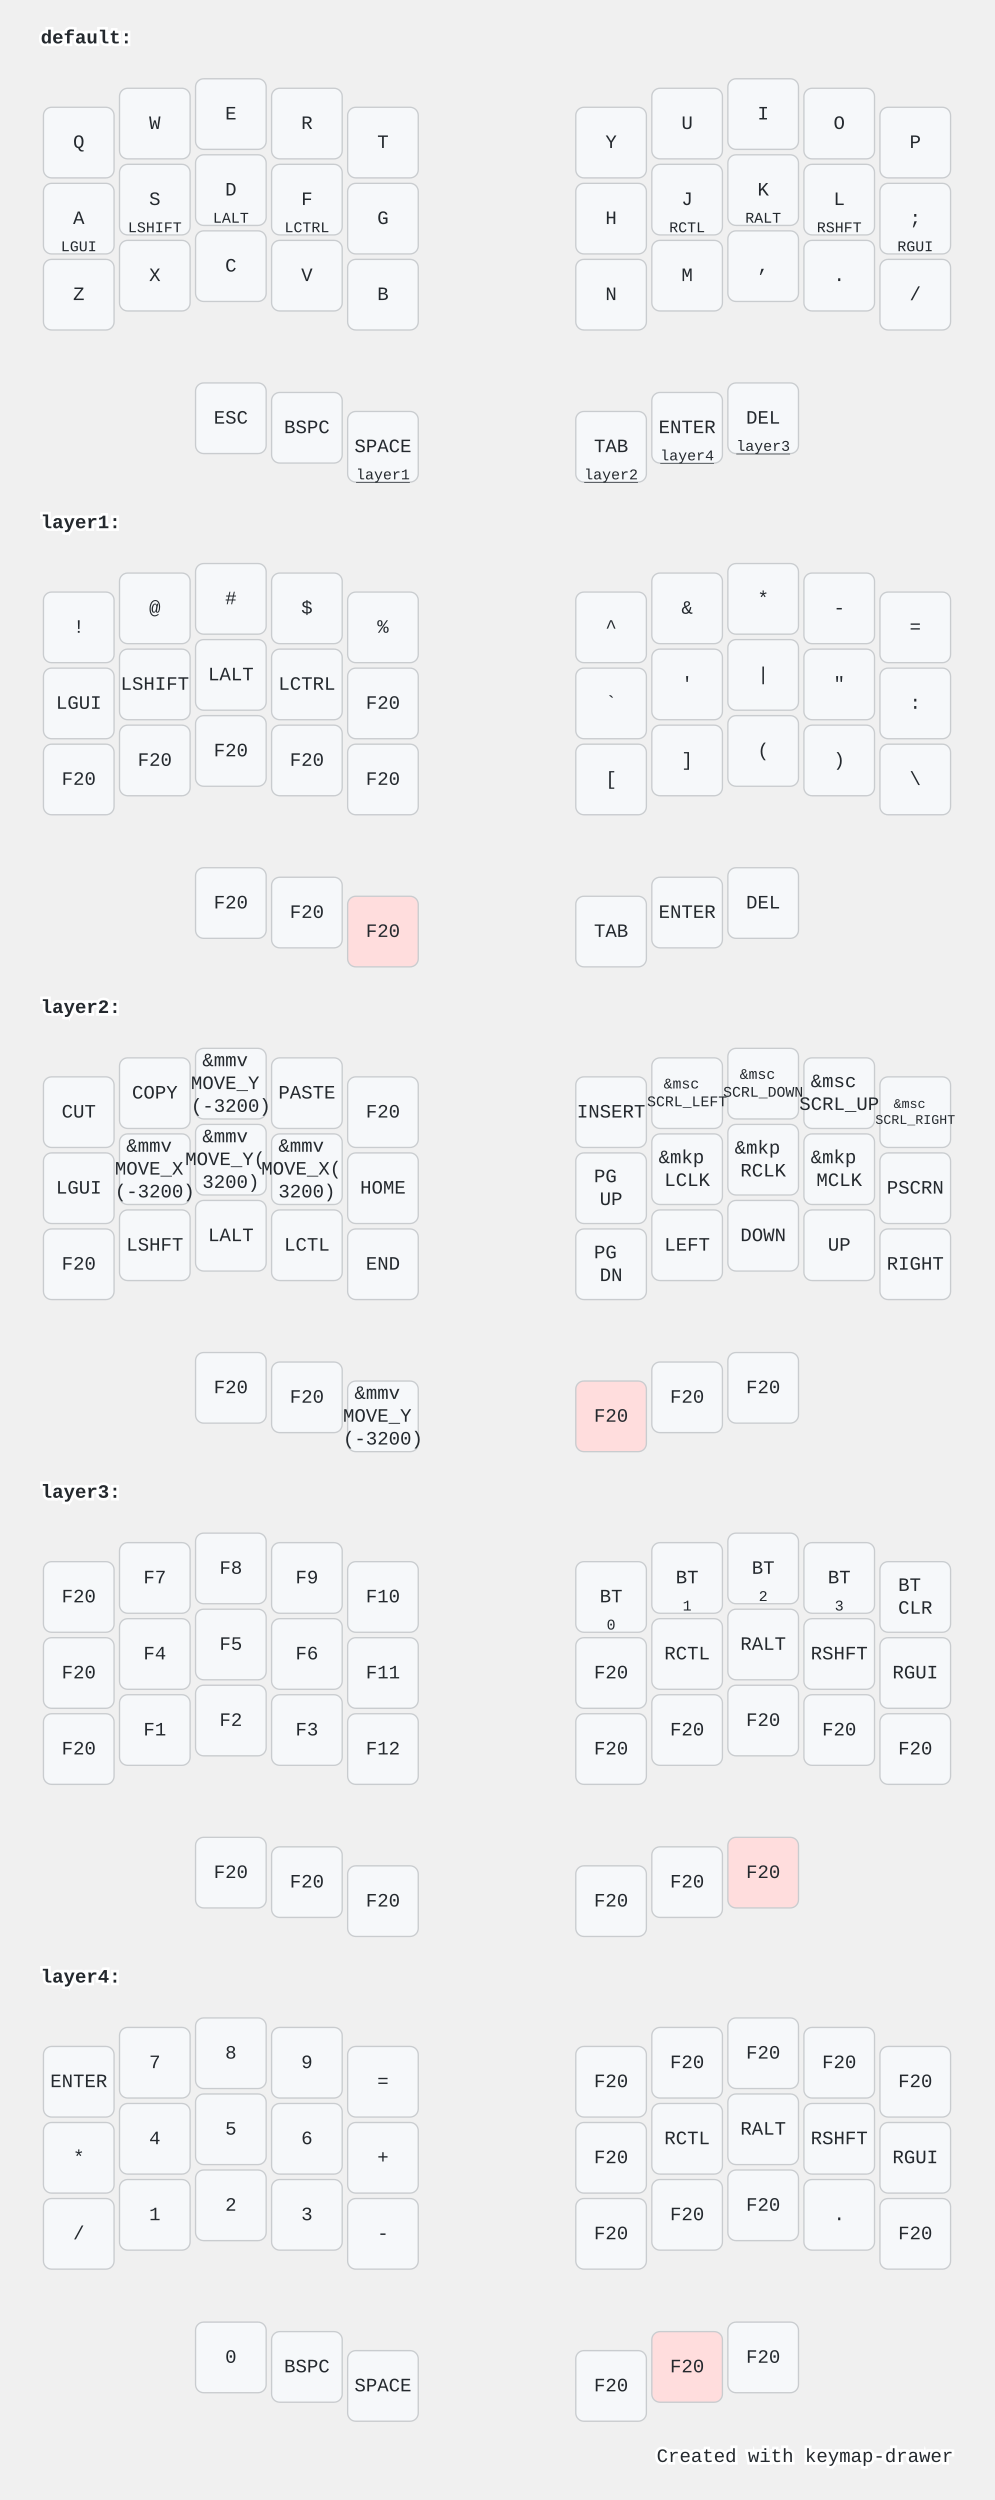
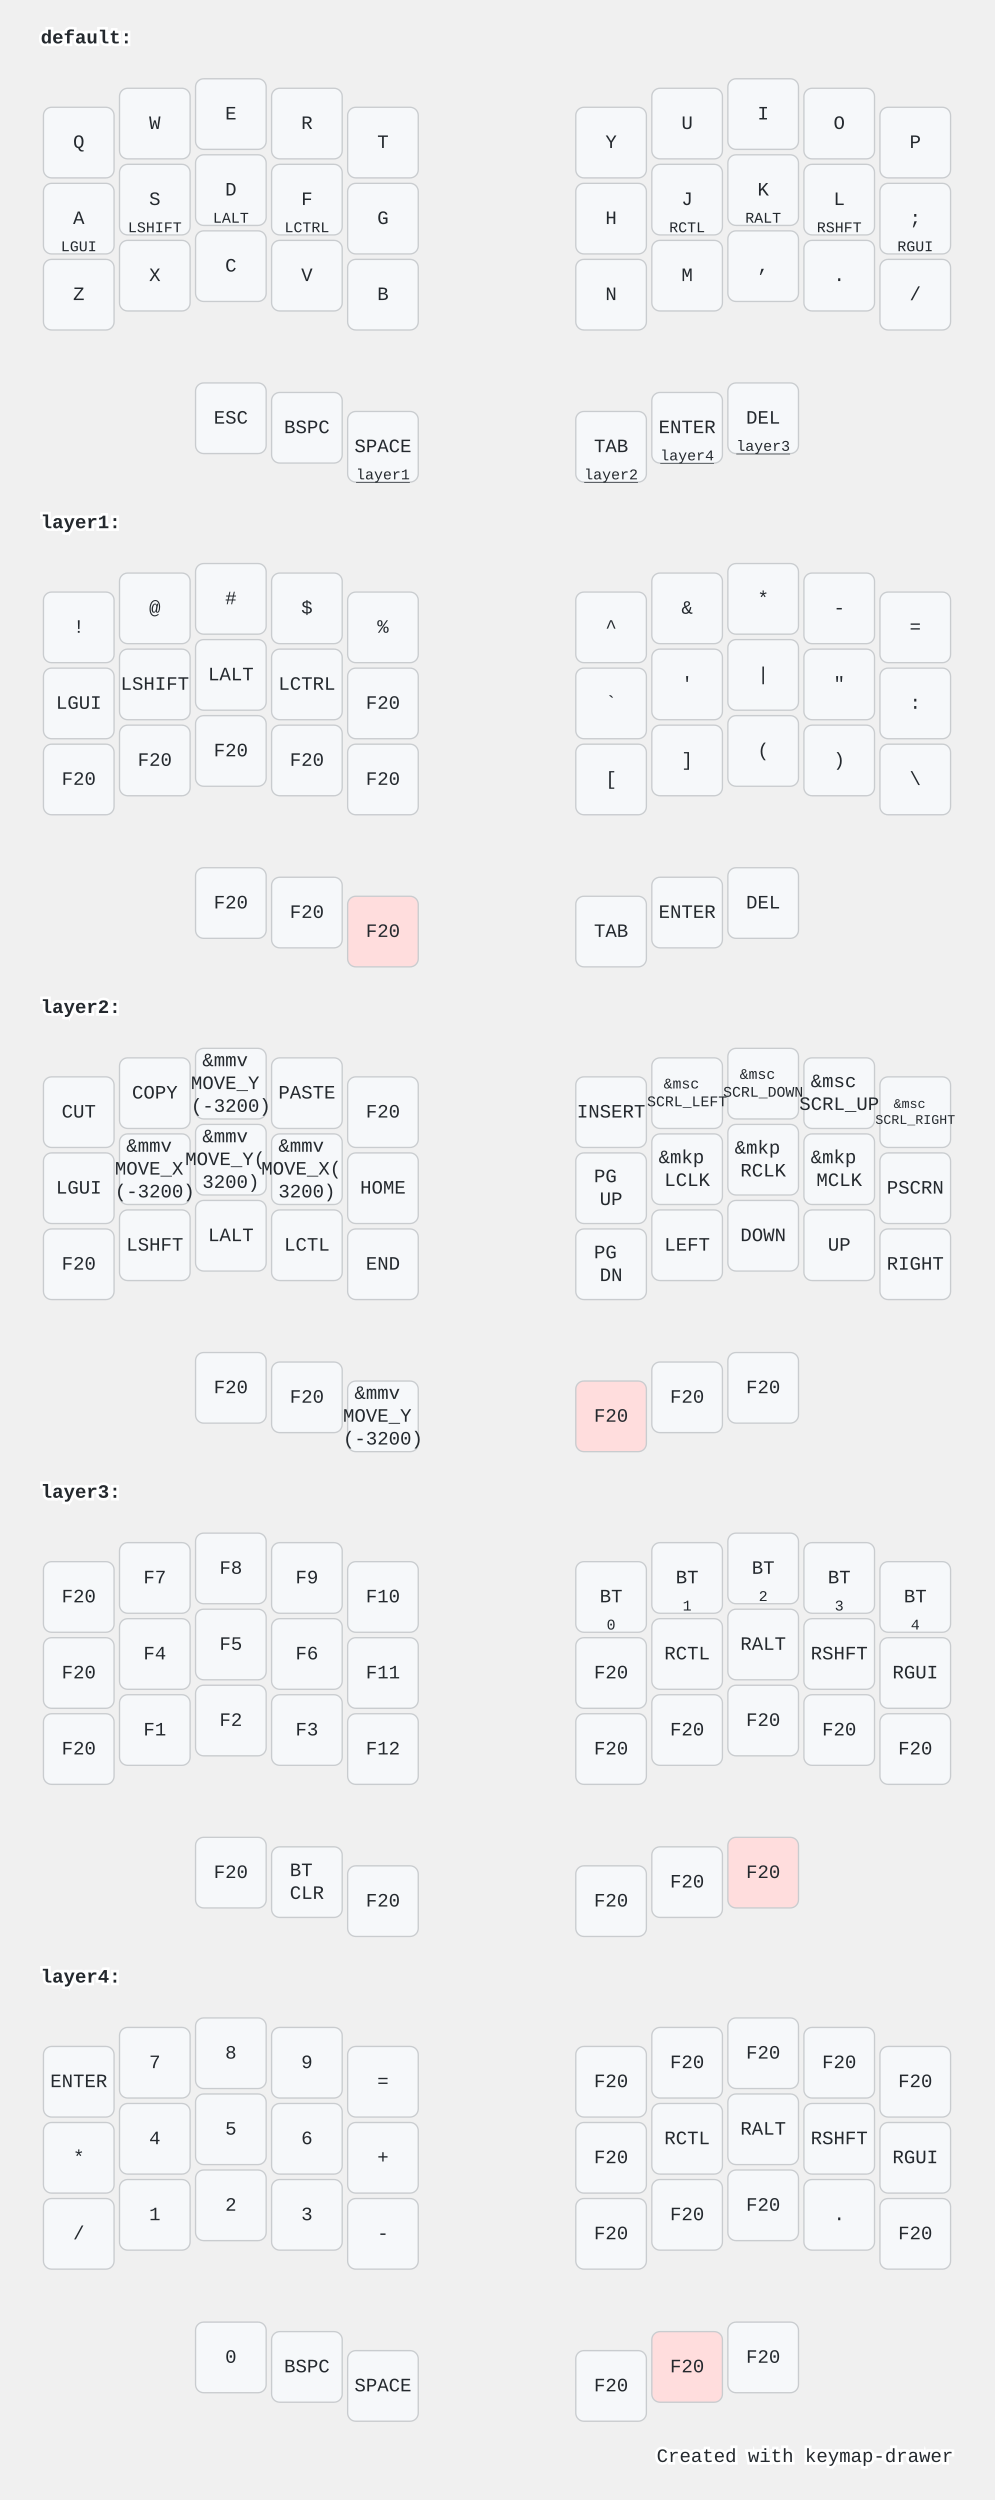
<svg xmlns="http://www.w3.org/2000/svg" width="732" height="1841" viewBox="0 0 732 1841" class="keymap">
  <style>/* inherit to force styles through use tags */
svg path {
    fill: inherit;
}

/* font and background color specifications */
svg.keymap {
    font-family: SFMono-Regular,Consolas,Liberation Mono,Menlo,monospace;
    font-size: 14px;
    font-kerning: normal;
    text-rendering: optimizeLegibility;
    fill: #24292e;
}

/* default key styling */
rect.key {
    fill: #f6f8fa;
}

rect.key, rect.combo {
    stroke: #c9cccf;
    stroke-width: 1;
}

/* default key side styling, only used is draw_key_sides is set */
rect.side {
    filter: brightness(90%);
}

/* color accent for combo boxes */
rect.combo, rect.combo-separate {
    fill: #cdf;
}

/* color accent for held keys */
rect.held, rect.combo.held {
    fill: #fdd;
}

/* color accent for ghost (optional) keys */
rect.ghost, rect.combo.ghost {
    stroke-dasharray: 4, 4;
    stroke-width: 2;
}

text {
    text-anchor: middle;
    dominant-baseline: middle;
}

/* styling for layer labels */
text.label {
    font-weight: bold;
    text-anchor: start;
    stroke: white;
    stroke-width: 4;
    paint-order: stroke;
}

/* styling for optional footer */
text.footer {
    text-anchor: end;
    dominant-baseline: auto;
    stroke: white;
    stroke-width: 4;
    paint-order: stroke;
}

/* styling for combo tap, and key non-tap label text */
text.combo, text.hold, text.shifted, text.left, text.right {
    font-size: 11px;
}

text.hold {
    text-anchor: middle;
    dominant-baseline: auto;
}

text.shifted {
    text-anchor: middle;
    dominant-baseline: hanging;
}

text.left {
    text-anchor: start;
}

text.right {
    text-anchor: end;
}

text.layer-activator {
    text-decoration: underline;
}

/* styling for hold/shifted label text in combo box */
text.combo.hold, text.combo.shifted, text.combo.left, text.combo.right {
    font-size: 8px;
}

/* lighter symbol for transparent keys */
text.trans {
    fill: #7b7e81;
}

/* styling for combo dendrons */
path.combo {
    stroke-width: 1;
    stroke: gray;
    fill: none;
}

/* Start Tabler Icons Cleanup */
/* cannot use height/width with glyphs */
.icon-tabler &gt; path {
    fill: inherit;
    stroke: inherit;
    stroke-width: 2;
}
/* hide tabler's default box */
.icon-tabler &gt; path[stroke="none"][fill="none"] {
    visibility: hidden;
}
/* End Tabler Icons Cleanup */

@media (prefers-color-scheme: dark) {
svg.keymap { fill: #d1d6db; }
rect.key { fill: #3f4750; }
rect.key, rect.combo { stroke: #60666c; }
rect.combo, rect.combo-separate { fill: #1f3d7a; }
rect.held, rect.combo.held { fill: #854747; }
text.label, text.footer { stroke: black; }
text.trans { fill: #7e8184; }
path.combo { stroke: #7f7f7f; }

}</style>
  <g transform="translate(30, 0)" class="layer-default">
    <text x="0" y="28" class="label" id="default">default:</text>
    <g transform="translate(0, 56)">
      <g transform="translate(28, 49)" class="key keypos-0">
        <rect rx="6" ry="6" x="-26" y="-26" width="52" height="52" class="key" />
        <text x="0" y="0" class="key tap">Q</text>
      </g>
      <g transform="translate(84, 35)" class="key keypos-1">
        <rect rx="6" ry="6" x="-26" y="-26" width="52" height="52" class="key" />
        <text x="0" y="0" class="key tap">W</text>
      </g>
      <g transform="translate(140, 28)" class="key keypos-2">
        <rect rx="6" ry="6" x="-26" y="-26" width="52" height="52" class="key" />
        <text x="0" y="0" class="key tap">E</text>
      </g>
      <g transform="translate(196, 35)" class="key keypos-3">
        <rect rx="6" ry="6" x="-26" y="-26" width="52" height="52" class="key" />
        <text x="0" y="0" class="key tap">R</text>
      </g>
      <g transform="translate(252, 49)" class="key keypos-4">
        <rect rx="6" ry="6" x="-26" y="-26" width="52" height="52" class="key" />
        <text x="0" y="0" class="key tap">T</text>
      </g>
      <g transform="translate(420, 49)" class="key keypos-5">
        <rect rx="6" ry="6" x="-26" y="-26" width="52" height="52" class="key" />
        <text x="0" y="0" class="key tap">Y</text>
      </g>
      <g transform="translate(476, 35)" class="key keypos-6">
        <rect rx="6" ry="6" x="-26" y="-26" width="52" height="52" class="key" />
        <text x="0" y="0" class="key tap">U</text>
      </g>
      <g transform="translate(532, 28)" class="key keypos-7">
        <rect rx="6" ry="6" x="-26" y="-26" width="52" height="52" class="key" />
        <text x="0" y="0" class="key tap">I</text>
      </g>
      <g transform="translate(588, 35)" class="key keypos-8">
        <rect rx="6" ry="6" x="-26" y="-26" width="52" height="52" class="key" />
        <text x="0" y="0" class="key tap">O</text>
      </g>
      <g transform="translate(644, 49)" class="key keypos-9">
        <rect rx="6" ry="6" x="-26" y="-26" width="52" height="52" class="key" />
        <text x="0" y="0" class="key tap">P</text>
      </g>
      <g transform="translate(28, 105)" class="key keypos-10">
        <rect rx="6" ry="6" x="-26" y="-26" width="52" height="52" class="key" />
        <text x="0" y="0" class="key tap">A</text>
        <text x="0" y="24" class="key hold">LGUI</text>
      </g>
      <g transform="translate(84, 91)" class="key keypos-11">
        <rect rx="6" ry="6" x="-26" y="-26" width="52" height="52" class="key" />
        <text x="0" y="0" class="key tap">S</text>
        <text x="0" y="24" class="key hold">LSHIFT</text>
      </g>
      <g transform="translate(140, 84)" class="key keypos-12">
        <rect rx="6" ry="6" x="-26" y="-26" width="52" height="52" class="key" />
        <text x="0" y="0" class="key tap">D</text>
        <text x="0" y="24" class="key hold">LALT</text>
      </g>
      <g transform="translate(196, 91)" class="key keypos-13">
        <rect rx="6" ry="6" x="-26" y="-26" width="52" height="52" class="key" />
        <text x="0" y="0" class="key tap">F</text>
        <text x="0" y="24" class="key hold">LCTRL</text>
      </g>
      <g transform="translate(252, 105)" class="key keypos-14">
        <rect rx="6" ry="6" x="-26" y="-26" width="52" height="52" class="key" />
        <text x="0" y="0" class="key tap">G</text>
      </g>
      <g transform="translate(420, 105)" class="key keypos-15">
        <rect rx="6" ry="6" x="-26" y="-26" width="52" height="52" class="key" />
        <text x="0" y="0" class="key tap">H</text>
      </g>
      <g transform="translate(476, 91)" class="key keypos-16">
        <rect rx="6" ry="6" x="-26" y="-26" width="52" height="52" class="key" />
        <text x="0" y="0" class="key tap">J</text>
        <text x="0" y="24" class="key hold">RCTL</text>
      </g>
      <g transform="translate(532, 84)" class="key keypos-17">
        <rect rx="6" ry="6" x="-26" y="-26" width="52" height="52" class="key" />
        <text x="0" y="0" class="key tap">K</text>
        <text x="0" y="24" class="key hold">RALT</text>
      </g>
      <g transform="translate(588, 91)" class="key keypos-18">
        <rect rx="6" ry="6" x="-26" y="-26" width="52" height="52" class="key" />
        <text x="0" y="0" class="key tap">L</text>
        <text x="0" y="24" class="key hold">RSHFT</text>
      </g>
      <g transform="translate(644, 105)" class="key keypos-19">
        <rect rx="6" ry="6" x="-26" y="-26" width="52" height="52" class="key" />
        <text x="0" y="0" class="key tap">;</text>
        <text x="0" y="24" class="key hold">RGUI</text>
      </g>
      <g transform="translate(28, 161)" class="key keypos-20">
        <rect rx="6" ry="6" x="-26" y="-26" width="52" height="52" class="key" />
        <text x="0" y="0" class="key tap">Z</text>
      </g>
      <g transform="translate(84, 147)" class="key keypos-21">
        <rect rx="6" ry="6" x="-26" y="-26" width="52" height="52" class="key" />
        <text x="0" y="0" class="key tap">X</text>
      </g>
      <g transform="translate(140, 140)" class="key keypos-22">
        <rect rx="6" ry="6" x="-26" y="-26" width="52" height="52" class="key" />
        <text x="0" y="0" class="key tap">C</text>
      </g>
      <g transform="translate(196, 147)" class="key keypos-23">
        <rect rx="6" ry="6" x="-26" y="-26" width="52" height="52" class="key" />
        <text x="0" y="0" class="key tap">V</text>
      </g>
      <g transform="translate(252, 161)" class="key keypos-24">
        <rect rx="6" ry="6" x="-26" y="-26" width="52" height="52" class="key" />
        <text x="0" y="0" class="key tap">B</text>
      </g>
      <g transform="translate(420, 161)" class="key keypos-25">
        <rect rx="6" ry="6" x="-26" y="-26" width="52" height="52" class="key" />
        <text x="0" y="0" class="key tap">N</text>
      </g>
      <g transform="translate(476, 147)" class="key keypos-26">
        <rect rx="6" ry="6" x="-26" y="-26" width="52" height="52" class="key" />
        <text x="0" y="0" class="key tap">M</text>
      </g>
      <g transform="translate(532, 140)" class="key keypos-27">
        <rect rx="6" ry="6" x="-26" y="-26" width="52" height="52" class="key" />
        <text x="0" y="0" class="key tap">,</text>
      </g>
      <g transform="translate(588, 147)" class="key keypos-28">
        <rect rx="6" ry="6" x="-26" y="-26" width="52" height="52" class="key" />
        <text x="0" y="0" class="key tap">.</text>
      </g>
      <g transform="translate(644, 161)" class="key keypos-29">
        <rect rx="6" ry="6" x="-26" y="-26" width="52" height="52" class="key" />
        <text x="0" y="0" class="key tap">/</text>
      </g>
      <g transform="translate(140, 252)" class="key keypos-30">
        <rect rx="6" ry="6" x="-26" y="-26" width="52" height="52" class="key" />
        <text x="0" y="0" class="key tap">ESC</text>
      </g>
      <g transform="translate(196, 259)" class="key keypos-31">
        <rect rx="6" ry="6" x="-26" y="-26" width="52" height="52" class="key" />
        <text x="0" y="0" class="key tap">BSPC</text>
      </g>
      <g transform="translate(252, 273)" class="key keypos-32">
        <rect rx="6" ry="6" x="-26" y="-26" width="52" height="52" class="key" />
        <text x="0" y="0" class="key tap">SPACE</text>
        <a href="#layer1">
          <text x="0" y="24" class="key hold layer-activator">layer1</text>
        </a>
      </g>
      <g transform="translate(420, 273)" class="key keypos-33">
        <rect rx="6" ry="6" x="-26" y="-26" width="52" height="52" class="key" />
        <text x="0" y="0" class="key tap">TAB</text>
        <a href="#layer2">
          <text x="0" y="24" class="key hold layer-activator">layer2</text>
        </a>
      </g>
      <g transform="translate(476, 259)" class="key keypos-34">
        <rect rx="6" ry="6" x="-26" y="-26" width="52" height="52" class="key" />
        <text x="0" y="0" class="key tap">ENTER</text>
        <a href="#layer4">
          <text x="0" y="24" class="key hold layer-activator">layer4</text>
        </a>
      </g>
      <g transform="translate(532, 252)" class="key keypos-35">
        <rect rx="6" ry="6" x="-26" y="-26" width="52" height="52" class="key" />
        <text x="0" y="0" class="key tap">DEL</text>
        <a href="#layer3">
          <text x="0" y="24" class="key hold layer-activator">layer3</text>
        </a>
      </g>
    </g>
  </g>
  <g transform="translate(30, 357)" class="layer-layer1">
    <text x="0" y="28" class="label" id="layer1">layer1:</text>
    <g transform="translate(0, 56)">
      <g transform="translate(28, 49)" class="key keypos-0">
        <rect rx="6" ry="6" x="-26" y="-26" width="52" height="52" class="key" />
        <text x="0" y="0" class="key tap">!</text>
      </g>
      <g transform="translate(84, 35)" class="key keypos-1">
        <rect rx="6" ry="6" x="-26" y="-26" width="52" height="52" class="key" />
        <text x="0" y="0" class="key tap">@</text>
      </g>
      <g transform="translate(140, 28)" class="key keypos-2">
        <rect rx="6" ry="6" x="-26" y="-26" width="52" height="52" class="key" />
        <text x="0" y="0" class="key tap">#</text>
      </g>
      <g transform="translate(196, 35)" class="key keypos-3">
        <rect rx="6" ry="6" x="-26" y="-26" width="52" height="52" class="key" />
        <text x="0" y="0" class="key tap">$</text>
      </g>
      <g transform="translate(252, 49)" class="key keypos-4">
        <rect rx="6" ry="6" x="-26" y="-26" width="52" height="52" class="key" />
        <text x="0" y="0" class="key tap">%</text>
      </g>
      <g transform="translate(420, 49)" class="key keypos-5">
        <rect rx="6" ry="6" x="-26" y="-26" width="52" height="52" class="key" />
        <text x="0" y="0" class="key tap">^</text>
      </g>
      <g transform="translate(476, 35)" class="key keypos-6">
        <rect rx="6" ry="6" x="-26" y="-26" width="52" height="52" class="key" />
        <text x="0" y="0" class="key tap">&amp;</text>
      </g>
      <g transform="translate(532, 28)" class="key keypos-7">
        <rect rx="6" ry="6" x="-26" y="-26" width="52" height="52" class="key" />
        <text x="0" y="0" class="key tap">*</text>
      </g>
      <g transform="translate(588, 35)" class="key keypos-8">
        <rect rx="6" ry="6" x="-26" y="-26" width="52" height="52" class="key" />
        <text x="0" y="0" class="key tap">-</text>
      </g>
      <g transform="translate(644, 49)" class="key keypos-9">
        <rect rx="6" ry="6" x="-26" y="-26" width="52" height="52" class="key" />
        <text x="0" y="0" class="key tap">=</text>
      </g>
      <g transform="translate(28, 105)" class="key keypos-10">
        <rect rx="6" ry="6" x="-26" y="-26" width="52" height="52" class="key" />
        <text x="0" y="0" class="key tap">LGUI</text>
      </g>
      <g transform="translate(84, 91)" class="key keypos-11">
        <rect rx="6" ry="6" x="-26" y="-26" width="52" height="52" class="key" />
        <text x="0" y="0" class="key tap">LSHIFT</text>
      </g>
      <g transform="translate(140, 84)" class="key keypos-12">
        <rect rx="6" ry="6" x="-26" y="-26" width="52" height="52" class="key" />
        <text x="0" y="0" class="key tap">LALT</text>
      </g>
      <g transform="translate(196, 91)" class="key keypos-13">
        <rect rx="6" ry="6" x="-26" y="-26" width="52" height="52" class="key" />
        <text x="0" y="0" class="key tap">LCTRL</text>
      </g>
      <g transform="translate(252, 105)" class="key keypos-14">
        <rect rx="6" ry="6" x="-26" y="-26" width="52" height="52" class="key" />
        <text x="0" y="0" class="key tap">F20</text>
      </g>
      <g transform="translate(420, 105)" class="key keypos-15">
        <rect rx="6" ry="6" x="-26" y="-26" width="52" height="52" class="key" />
        <text x="0" y="0" class="key tap">`</text>
      </g>
      <g transform="translate(476, 91)" class="key keypos-16">
        <rect rx="6" ry="6" x="-26" y="-26" width="52" height="52" class="key" />
        <text x="0" y="0" class="key tap">'</text>
      </g>
      <g transform="translate(532, 84)" class="key keypos-17">
        <rect rx="6" ry="6" x="-26" y="-26" width="52" height="52" class="key" />
        <text x="0" y="0" class="key tap">|</text>
      </g>
      <g transform="translate(588, 91)" class="key keypos-18">
        <rect rx="6" ry="6" x="-26" y="-26" width="52" height="52" class="key" />
        <text x="0" y="0" class="key tap">"</text>
      </g>
      <g transform="translate(644, 105)" class="key keypos-19">
        <rect rx="6" ry="6" x="-26" y="-26" width="52" height="52" class="key" />
        <text x="0" y="0" class="key tap">:</text>
      </g>
      <g transform="translate(28, 161)" class="key keypos-20">
        <rect rx="6" ry="6" x="-26" y="-26" width="52" height="52" class="key" />
        <text x="0" y="0" class="key tap">F20</text>
      </g>
      <g transform="translate(84, 147)" class="key keypos-21">
        <rect rx="6" ry="6" x="-26" y="-26" width="52" height="52" class="key" />
        <text x="0" y="0" class="key tap">F20</text>
      </g>
      <g transform="translate(140, 140)" class="key keypos-22">
        <rect rx="6" ry="6" x="-26" y="-26" width="52" height="52" class="key" />
        <text x="0" y="0" class="key tap">F20</text>
      </g>
      <g transform="translate(196, 147)" class="key keypos-23">
        <rect rx="6" ry="6" x="-26" y="-26" width="52" height="52" class="key" />
        <text x="0" y="0" class="key tap">F20</text>
      </g>
      <g transform="translate(252, 161)" class="key keypos-24">
        <rect rx="6" ry="6" x="-26" y="-26" width="52" height="52" class="key" />
        <text x="0" y="0" class="key tap">F20</text>
      </g>
      <g transform="translate(420, 161)" class="key keypos-25">
        <rect rx="6" ry="6" x="-26" y="-26" width="52" height="52" class="key" />
        <text x="0" y="0" class="key tap">[</text>
      </g>
      <g transform="translate(476, 147)" class="key keypos-26">
        <rect rx="6" ry="6" x="-26" y="-26" width="52" height="52" class="key" />
        <text x="0" y="0" class="key tap">]</text>
      </g>
      <g transform="translate(532, 140)" class="key keypos-27">
        <rect rx="6" ry="6" x="-26" y="-26" width="52" height="52" class="key" />
        <text x="0" y="0" class="key tap">(</text>
      </g>
      <g transform="translate(588, 147)" class="key keypos-28">
        <rect rx="6" ry="6" x="-26" y="-26" width="52" height="52" class="key" />
        <text x="0" y="0" class="key tap">)</text>
      </g>
      <g transform="translate(644, 161)" class="key keypos-29">
        <rect rx="6" ry="6" x="-26" y="-26" width="52" height="52" class="key" />
        <text x="0" y="0" class="key tap">\</text>
      </g>
      <g transform="translate(140, 252)" class="key keypos-30">
        <rect rx="6" ry="6" x="-26" y="-26" width="52" height="52" class="key" />
        <text x="0" y="0" class="key tap">F20</text>
      </g>
      <g transform="translate(196, 259)" class="key keypos-31">
        <rect rx="6" ry="6" x="-26" y="-26" width="52" height="52" class="key" />
        <text x="0" y="0" class="key tap">F20</text>
      </g>
      <g transform="translate(252, 273)" class="key held keypos-32">
        <rect rx="6" ry="6" x="-26" y="-26" width="52" height="52" class="key held" />
        <text x="0" y="0" class="key held tap">F20</text>
      </g>
      <g transform="translate(420, 273)" class="key keypos-33">
        <rect rx="6" ry="6" x="-26" y="-26" width="52" height="52" class="key" />
        <text x="0" y="0" class="key tap">TAB</text>
      </g>
      <g transform="translate(476, 259)" class="key keypos-34">
        <rect rx="6" ry="6" x="-26" y="-26" width="52" height="52" class="key" />
        <text x="0" y="0" class="key tap">ENTER</text>
      </g>
      <g transform="translate(532, 252)" class="key keypos-35">
        <rect rx="6" ry="6" x="-26" y="-26" width="52" height="52" class="key" />
        <text x="0" y="0" class="key tap">DEL</text>
      </g>
    </g>
  </g>
  <g transform="translate(30, 714)" class="layer-layer2">
    <text x="0" y="28" class="label" id="layer2">layer2:</text>
    <g transform="translate(0, 56)">
      <g transform="translate(28, 49)" class="key keypos-0">
        <rect rx="6" ry="6" x="-26" y="-26" width="52" height="52" class="key" />
        <text x="0" y="0" class="key tap">CUT</text>
      </g>
      <g transform="translate(84, 35)" class="key keypos-1">
        <rect rx="6" ry="6" x="-26" y="-26" width="52" height="52" class="key" />
        <text x="0" y="0" class="key tap">COPY</text>
      </g>
      <g transform="translate(140, 28)" class="key keypos-2">
        <rect rx="6" ry="6" x="-26" y="-26" width="52" height="52" class="key" />
        <text x="0" y="0" class="key tap">
          <tspan x="0" dy="-1.2em">&amp;mmv</tspan>
          <tspan x="0" dy="1.2em">MOVE_Y</tspan>
          <tspan x="0" dy="1.2em">(-3200)</tspan>
        </text>
      </g>
      <g transform="translate(196, 35)" class="key keypos-3">
        <rect rx="6" ry="6" x="-26" y="-26" width="52" height="52" class="key" />
        <text x="0" y="0" class="key tap">PASTE</text>
      </g>
      <g transform="translate(252, 49)" class="key keypos-4">
        <rect rx="6" ry="6" x="-26" y="-26" width="52" height="52" class="key" />
        <text x="0" y="0" class="key tap">F20</text>
      </g>
      <g transform="translate(420, 49)" class="key keypos-5">
        <rect rx="6" ry="6" x="-26" y="-26" width="52" height="52" class="key" />
        <text x="0" y="0" class="key tap">INSERT</text>
      </g>
      <g transform="translate(476, 35)" class="key keypos-6">
        <rect rx="6" ry="6" x="-26" y="-26" width="52" height="52" class="key" />
        <text x="0" y="0" class="key tap">
          <tspan x="0" dy="-0.6em" style="font-size: 78%">&amp;msc</tspan>
          <tspan x="0" dy="1.2em" style="font-size: 78%">SCRL_LEFT</tspan>
        </text>
      </g>
      <g transform="translate(532, 28)" class="key keypos-7">
        <rect rx="6" ry="6" x="-26" y="-26" width="52" height="52" class="key" />
        <text x="0" y="0" class="key tap">
          <tspan x="0" dy="-0.6em" style="font-size: 78%">&amp;msc</tspan>
          <tspan x="0" dy="1.2em" style="font-size: 78%">SCRL_DOWN</tspan>
        </text>
      </g>
      <g transform="translate(588, 35)" class="key keypos-8">
        <rect rx="6" ry="6" x="-26" y="-26" width="52" height="52" class="key" />
        <text x="0" y="0" class="key tap">
          <tspan x="0" dy="-0.6em">&amp;msc</tspan>
          <tspan x="0" dy="1.2em">SCRL_UP</tspan>
        </text>
      </g>
      <g transform="translate(644, 49)" class="key keypos-9">
        <rect rx="6" ry="6" x="-26" y="-26" width="52" height="52" class="key" />
        <text x="0" y="0" class="key tap">
          <tspan x="0" dy="-0.6em" style="font-size: 70%">&amp;msc</tspan>
          <tspan x="0" dy="1.2em" style="font-size: 70%">SCRL_RIGHT</tspan>
        </text>
      </g>
      <g transform="translate(28, 105)" class="key keypos-10">
        <rect rx="6" ry="6" x="-26" y="-26" width="52" height="52" class="key" />
        <text x="0" y="0" class="key tap">LGUI</text>
      </g>
      <g transform="translate(84, 91)" class="key keypos-11">
        <rect rx="6" ry="6" x="-26" y="-26" width="52" height="52" class="key" />
        <text x="0" y="0" class="key tap">
          <tspan x="0" dy="-1.2em">&amp;mmv</tspan>
          <tspan x="0" dy="1.2em">MOVE_X</tspan>
          <tspan x="0" dy="1.2em">(-3200)</tspan>
        </text>
      </g>
      <g transform="translate(140, 84)" class="key keypos-12">
        <rect rx="6" ry="6" x="-26" y="-26" width="52" height="52" class="key" />
        <text x="0" y="0" class="key tap">
          <tspan x="0" dy="-1.2em">&amp;mmv</tspan>
          <tspan x="0" dy="1.2em">MOVE_Y(</tspan>
          <tspan x="0" dy="1.2em">3200)</tspan>
        </text>
      </g>
      <g transform="translate(196, 91)" class="key keypos-13">
        <rect rx="6" ry="6" x="-26" y="-26" width="52" height="52" class="key" />
        <text x="0" y="0" class="key tap">
          <tspan x="0" dy="-1.2em">&amp;mmv</tspan>
          <tspan x="0" dy="1.2em">MOVE_X(</tspan>
          <tspan x="0" dy="1.2em">3200)</tspan>
        </text>
      </g>
      <g transform="translate(252, 105)" class="key keypos-14">
        <rect rx="6" ry="6" x="-26" y="-26" width="52" height="52" class="key" />
        <text x="0" y="0" class="key tap">HOME</text>
      </g>
      <g transform="translate(420, 105)" class="key keypos-15">
        <rect rx="6" ry="6" x="-26" y="-26" width="52" height="52" class="key" />
        <text x="0" y="0" class="key tap">
          <tspan x="0" dy="-0.6em">PG</tspan>
          <tspan x="0" dy="1.2em">UP</tspan>
        </text>
      </g>
      <g transform="translate(476, 91)" class="key keypos-16">
        <rect rx="6" ry="6" x="-26" y="-26" width="52" height="52" class="key" />
        <text x="0" y="0" class="key tap">
          <tspan x="0" dy="-0.6em">&amp;mkp</tspan>
          <tspan x="0" dy="1.2em">LCLK</tspan>
        </text>
      </g>
      <g transform="translate(532, 84)" class="key keypos-17">
        <rect rx="6" ry="6" x="-26" y="-26" width="52" height="52" class="key" />
        <text x="0" y="0" class="key tap">
          <tspan x="0" dy="-0.6em">&amp;mkp</tspan>
          <tspan x="0" dy="1.2em">RCLK</tspan>
        </text>
      </g>
      <g transform="translate(588, 91)" class="key keypos-18">
        <rect rx="6" ry="6" x="-26" y="-26" width="52" height="52" class="key" />
        <text x="0" y="0" class="key tap">
          <tspan x="0" dy="-0.6em">&amp;mkp</tspan>
          <tspan x="0" dy="1.2em">MCLK</tspan>
        </text>
      </g>
      <g transform="translate(644, 105)" class="key keypos-19">
        <rect rx="6" ry="6" x="-26" y="-26" width="52" height="52" class="key" />
        <text x="0" y="0" class="key tap">PSCRN</text>
      </g>
      <g transform="translate(28, 161)" class="key keypos-20">
        <rect rx="6" ry="6" x="-26" y="-26" width="52" height="52" class="key" />
        <text x="0" y="0" class="key tap">F20</text>
      </g>
      <g transform="translate(84, 147)" class="key keypos-21">
        <rect rx="6" ry="6" x="-26" y="-26" width="52" height="52" class="key" />
        <text x="0" y="0" class="key tap">LSHFT</text>
      </g>
      <g transform="translate(140, 140)" class="key keypos-22">
        <rect rx="6" ry="6" x="-26" y="-26" width="52" height="52" class="key" />
        <text x="0" y="0" class="key tap">LALT</text>
      </g>
      <g transform="translate(196, 147)" class="key keypos-23">
        <rect rx="6" ry="6" x="-26" y="-26" width="52" height="52" class="key" />
        <text x="0" y="0" class="key tap">LCTL</text>
      </g>
      <g transform="translate(252, 161)" class="key keypos-24">
        <rect rx="6" ry="6" x="-26" y="-26" width="52" height="52" class="key" />
        <text x="0" y="0" class="key tap">END</text>
      </g>
      <g transform="translate(420, 161)" class="key keypos-25">
        <rect rx="6" ry="6" x="-26" y="-26" width="52" height="52" class="key" />
        <text x="0" y="0" class="key tap">
          <tspan x="0" dy="-0.6em">PG</tspan>
          <tspan x="0" dy="1.2em">DN</tspan>
        </text>
      </g>
      <g transform="translate(476, 147)" class="key keypos-26">
        <rect rx="6" ry="6" x="-26" y="-26" width="52" height="52" class="key" />
        <text x="0" y="0" class="key tap">LEFT</text>
      </g>
      <g transform="translate(532, 140)" class="key keypos-27">
        <rect rx="6" ry="6" x="-26" y="-26" width="52" height="52" class="key" />
        <text x="0" y="0" class="key tap">DOWN</text>
      </g>
      <g transform="translate(588, 147)" class="key keypos-28">
        <rect rx="6" ry="6" x="-26" y="-26" width="52" height="52" class="key" />
        <text x="0" y="0" class="key tap">UP</text>
      </g>
      <g transform="translate(644, 161)" class="key keypos-29">
        <rect rx="6" ry="6" x="-26" y="-26" width="52" height="52" class="key" />
        <text x="0" y="0" class="key tap">RIGHT</text>
      </g>
      <g transform="translate(140, 252)" class="key keypos-30">
        <rect rx="6" ry="6" x="-26" y="-26" width="52" height="52" class="key" />
        <text x="0" y="0" class="key tap">F20</text>
      </g>
      <g transform="translate(196, 259)" class="key keypos-31">
        <rect rx="6" ry="6" x="-26" y="-26" width="52" height="52" class="key" />
        <text x="0" y="0" class="key tap">F20</text>
      </g>
      <g transform="translate(252, 273)" class="key keypos-32">
        <rect rx="6" ry="6" x="-26" y="-26" width="52" height="52" class="key" />
        <text x="0" y="0" class="key tap">
          <tspan x="0" dy="-1.2em">&amp;mmv</tspan>
          <tspan x="0" dy="1.2em">MOVE_Y</tspan>
          <tspan x="0" dy="1.2em">(-3200)</tspan>
        </text>
      </g>
      <g transform="translate(420, 273)" class="key held keypos-33">
        <rect rx="6" ry="6" x="-26" y="-26" width="52" height="52" class="key held" />
        <text x="0" y="0" class="key held tap">F20</text>
      </g>
      <g transform="translate(476, 259)" class="key keypos-34">
        <rect rx="6" ry="6" x="-26" y="-26" width="52" height="52" class="key" />
        <text x="0" y="0" class="key tap">F20</text>
      </g>
      <g transform="translate(532, 252)" class="key keypos-35">
        <rect rx="6" ry="6" x="-26" y="-26" width="52" height="52" class="key" />
        <text x="0" y="0" class="key tap">F20</text>
      </g>
    </g>
  </g>
  <g transform="translate(30, 1071)" class="layer-layer3">
    <text x="0" y="28" class="label" id="layer3">layer3:</text>
    <g transform="translate(0, 56)">
      <g transform="translate(28, 49)" class="key keypos-0">
        <rect rx="6" ry="6" x="-26" y="-26" width="52" height="52" class="key" />
        <text x="0" y="0" class="key tap">F20</text>
      </g>
      <g transform="translate(84, 35)" class="key keypos-1">
        <rect rx="6" ry="6" x="-26" y="-26" width="52" height="52" class="key" />
        <text x="0" y="0" class="key tap">F7</text>
      </g>
      <g transform="translate(140, 28)" class="key keypos-2">
        <rect rx="6" ry="6" x="-26" y="-26" width="52" height="52" class="key" />
        <text x="0" y="0" class="key tap">F8</text>
      </g>
      <g transform="translate(196, 35)" class="key keypos-3">
        <rect rx="6" ry="6" x="-26" y="-26" width="52" height="52" class="key" />
        <text x="0" y="0" class="key tap">F9</text>
      </g>
      <g transform="translate(252, 49)" class="key keypos-4">
        <rect rx="6" ry="6" x="-26" y="-26" width="52" height="52" class="key" />
        <text x="0" y="0" class="key tap">F10</text>
      </g>
      <g transform="translate(420, 49)" class="key keypos-5">
        <rect rx="6" ry="6" x="-26" y="-26" width="52" height="52" class="key" />
        <text x="0" y="0" class="key tap">BT</text>
        <text x="0" y="24" class="key hold">0</text>
      </g>
      <g transform="translate(476, 35)" class="key keypos-6">
        <rect rx="6" ry="6" x="-26" y="-26" width="52" height="52" class="key" />
        <text x="0" y="0" class="key tap">BT</text>
        <text x="0" y="24" class="key hold">1</text>
      </g>
      <g transform="translate(532, 28)" class="key keypos-7">
        <rect rx="6" ry="6" x="-26" y="-26" width="52" height="52" class="key" />
        <text x="0" y="0" class="key tap">BT</text>
        <text x="0" y="24" class="key hold">2</text>
      </g>
      <g transform="translate(588, 35)" class="key keypos-8">
        <rect rx="6" ry="6" x="-26" y="-26" width="52" height="52" class="key" />
        <text x="0" y="0" class="key tap">BT</text>
        <text x="0" y="24" class="key hold">3</text>
      </g>
      <g transform="translate(644, 49)" class="key keypos-9">
        <rect rx="6" ry="6" x="-26" y="-26" width="52" height="52" class="key" />
+         <text x="0" y="0" class="key tap">BT</text>
+         <text x="0" y="24" class="key hold">4</text>
+       </g>
+       <g transform="translate(28, 105)" class="key keypos-10">
+         <rect rx="6" ry="6" x="-26" y="-26" width="52" height="52" class="key" />
+         <text x="0" y="0" class="key tap">F20</text>
+       </g>
+       <g transform="translate(84, 91)" class="key keypos-11">
+         <rect rx="6" ry="6" x="-26" y="-26" width="52" height="52" class="key" />
+         <text x="0" y="0" class="key tap">F4</text>
+       </g>
+       <g transform="translate(140, 84)" class="key keypos-12">
+         <rect rx="6" ry="6" x="-26" y="-26" width="52" height="52" class="key" />
+         <text x="0" y="0" class="key tap">F5</text>
+       </g>
+       <g transform="translate(196, 91)" class="key keypos-13">
+         <rect rx="6" ry="6" x="-26" y="-26" width="52" height="52" class="key" />
+         <text x="0" y="0" class="key tap">F6</text>
+       </g>
+       <g transform="translate(252, 105)" class="key keypos-14">
+         <rect rx="6" ry="6" x="-26" y="-26" width="52" height="52" class="key" />
+         <text x="0" y="0" class="key tap">F11</text>
+       </g>
+       <g transform="translate(420, 105)" class="key keypos-15">
+         <rect rx="6" ry="6" x="-26" y="-26" width="52" height="52" class="key" />
+         <text x="0" y="0" class="key tap">F20</text>
+       </g>
+       <g transform="translate(476, 91)" class="key keypos-16">
+         <rect rx="6" ry="6" x="-26" y="-26" width="52" height="52" class="key" />
+         <text x="0" y="0" class="key tap">RCTL</text>
+       </g>
+       <g transform="translate(532, 84)" class="key keypos-17">
+         <rect rx="6" ry="6" x="-26" y="-26" width="52" height="52" class="key" />
+         <text x="0" y="0" class="key tap">RALT</text>
+       </g>
+       <g transform="translate(588, 91)" class="key keypos-18">
+         <rect rx="6" ry="6" x="-26" y="-26" width="52" height="52" class="key" />
+         <text x="0" y="0" class="key tap">RSHFT</text>
+       </g>
+       <g transform="translate(644, 105)" class="key keypos-19">
+         <rect rx="6" ry="6" x="-26" y="-26" width="52" height="52" class="key" />
+         <text x="0" y="0" class="key tap">RGUI</text>
+       </g>
+       <g transform="translate(28, 161)" class="key keypos-20">
+         <rect rx="6" ry="6" x="-26" y="-26" width="52" height="52" class="key" />
+         <text x="0" y="0" class="key tap">F20</text>
+       </g>
+       <g transform="translate(84, 147)" class="key keypos-21">
+         <rect rx="6" ry="6" x="-26" y="-26" width="52" height="52" class="key" />
+         <text x="0" y="0" class="key tap">F1</text>
+       </g>
+       <g transform="translate(140, 140)" class="key keypos-22">
+         <rect rx="6" ry="6" x="-26" y="-26" width="52" height="52" class="key" />
+         <text x="0" y="0" class="key tap">F2</text>
+       </g>
+       <g transform="translate(196, 147)" class="key keypos-23">
+         <rect rx="6" ry="6" x="-26" y="-26" width="52" height="52" class="key" />
+         <text x="0" y="0" class="key tap">F3</text>
+       </g>
+       <g transform="translate(252, 161)" class="key keypos-24">
+         <rect rx="6" ry="6" x="-26" y="-26" width="52" height="52" class="key" />
+         <text x="0" y="0" class="key tap">F12</text>
+       </g>
+       <g transform="translate(420, 161)" class="key keypos-25">
+         <rect rx="6" ry="6" x="-26" y="-26" width="52" height="52" class="key" />
+         <text x="0" y="0" class="key tap">F20</text>
+       </g>
+       <g transform="translate(476, 147)" class="key keypos-26">
+         <rect rx="6" ry="6" x="-26" y="-26" width="52" height="52" class="key" />
+         <text x="0" y="0" class="key tap">F20</text>
+       </g>
+       <g transform="translate(532, 140)" class="key keypos-27">
+         <rect rx="6" ry="6" x="-26" y="-26" width="52" height="52" class="key" />
+         <text x="0" y="0" class="key tap">F20</text>
+       </g>
+       <g transform="translate(588, 147)" class="key keypos-28">
+         <rect rx="6" ry="6" x="-26" y="-26" width="52" height="52" class="key" />
+         <text x="0" y="0" class="key tap">F20</text>
+       </g>
+       <g transform="translate(644, 161)" class="key keypos-29">
+         <rect rx="6" ry="6" x="-26" y="-26" width="52" height="52" class="key" />
+         <text x="0" y="0" class="key tap">F20</text>
+       </g>
+       <g transform="translate(140, 252)" class="key keypos-30">
+         <rect rx="6" ry="6" x="-26" y="-26" width="52" height="52" class="key" />
+         <text x="0" y="0" class="key tap">F20</text>
+       </g>
+       <g transform="translate(196, 259)" class="key keypos-31">
+         <rect rx="6" ry="6" x="-26" y="-26" width="52" height="52" class="key" />
        <text x="0" y="0" class="key tap">
          <tspan x="0" dy="-0.6em">BT</tspan>
          <tspan x="0" dy="1.2em">CLR</tspan>
        </text>
-       </g>
-       <g transform="translate(28, 105)" class="key keypos-10">
-         <rect rx="6" ry="6" x="-26" y="-26" width="52" height="52" class="key" />
-         <text x="0" y="0" class="key tap">F20</text>
-       </g>
-       <g transform="translate(84, 91)" class="key keypos-11">
-         <rect rx="6" ry="6" x="-26" y="-26" width="52" height="52" class="key" />
-         <text x="0" y="0" class="key tap">F4</text>
-       </g>
-       <g transform="translate(140, 84)" class="key keypos-12">
-         <rect rx="6" ry="6" x="-26" y="-26" width="52" height="52" class="key" />
-         <text x="0" y="0" class="key tap">F5</text>
-       </g>
-       <g transform="translate(196, 91)" class="key keypos-13">
-         <rect rx="6" ry="6" x="-26" y="-26" width="52" height="52" class="key" />
-         <text x="0" y="0" class="key tap">F6</text>
-       </g>
-       <g transform="translate(252, 105)" class="key keypos-14">
-         <rect rx="6" ry="6" x="-26" y="-26" width="52" height="52" class="key" />
-         <text x="0" y="0" class="key tap">F11</text>
-       </g>
-       <g transform="translate(420, 105)" class="key keypos-15">
-         <rect rx="6" ry="6" x="-26" y="-26" width="52" height="52" class="key" />
-         <text x="0" y="0" class="key tap">F20</text>
-       </g>
-       <g transform="translate(476, 91)" class="key keypos-16">
-         <rect rx="6" ry="6" x="-26" y="-26" width="52" height="52" class="key" />
-         <text x="0" y="0" class="key tap">RCTL</text>
-       </g>
-       <g transform="translate(532, 84)" class="key keypos-17">
-         <rect rx="6" ry="6" x="-26" y="-26" width="52" height="52" class="key" />
-         <text x="0" y="0" class="key tap">RALT</text>
-       </g>
-       <g transform="translate(588, 91)" class="key keypos-18">
-         <rect rx="6" ry="6" x="-26" y="-26" width="52" height="52" class="key" />
-         <text x="0" y="0" class="key tap">RSHFT</text>
-       </g>
-       <g transform="translate(644, 105)" class="key keypos-19">
-         <rect rx="6" ry="6" x="-26" y="-26" width="52" height="52" class="key" />
-         <text x="0" y="0" class="key tap">RGUI</text>
-       </g>
-       <g transform="translate(28, 161)" class="key keypos-20">
-         <rect rx="6" ry="6" x="-26" y="-26" width="52" height="52" class="key" />
-         <text x="0" y="0" class="key tap">F20</text>
-       </g>
-       <g transform="translate(84, 147)" class="key keypos-21">
-         <rect rx="6" ry="6" x="-26" y="-26" width="52" height="52" class="key" />
-         <text x="0" y="0" class="key tap">F1</text>
-       </g>
-       <g transform="translate(140, 140)" class="key keypos-22">
-         <rect rx="6" ry="6" x="-26" y="-26" width="52" height="52" class="key" />
-         <text x="0" y="0" class="key tap">F2</text>
-       </g>
-       <g transform="translate(196, 147)" class="key keypos-23">
-         <rect rx="6" ry="6" x="-26" y="-26" width="52" height="52" class="key" />
-         <text x="0" y="0" class="key tap">F3</text>
-       </g>
-       <g transform="translate(252, 161)" class="key keypos-24">
-         <rect rx="6" ry="6" x="-26" y="-26" width="52" height="52" class="key" />
-         <text x="0" y="0" class="key tap">F12</text>
-       </g>
-       <g transform="translate(420, 161)" class="key keypos-25">
-         <rect rx="6" ry="6" x="-26" y="-26" width="52" height="52" class="key" />
-         <text x="0" y="0" class="key tap">F20</text>
-       </g>
-       <g transform="translate(476, 147)" class="key keypos-26">
-         <rect rx="6" ry="6" x="-26" y="-26" width="52" height="52" class="key" />
-         <text x="0" y="0" class="key tap">F20</text>
-       </g>
-       <g transform="translate(532, 140)" class="key keypos-27">
-         <rect rx="6" ry="6" x="-26" y="-26" width="52" height="52" class="key" />
-         <text x="0" y="0" class="key tap">F20</text>
-       </g>
-       <g transform="translate(588, 147)" class="key keypos-28">
-         <rect rx="6" ry="6" x="-26" y="-26" width="52" height="52" class="key" />
-         <text x="0" y="0" class="key tap">F20</text>
-       </g>
-       <g transform="translate(644, 161)" class="key keypos-29">
-         <rect rx="6" ry="6" x="-26" y="-26" width="52" height="52" class="key" />
-         <text x="0" y="0" class="key tap">F20</text>
-       </g>
-       <g transform="translate(140, 252)" class="key keypos-30">
-         <rect rx="6" ry="6" x="-26" y="-26" width="52" height="52" class="key" />
-         <text x="0" y="0" class="key tap">F20</text>
-       </g>
-       <g transform="translate(196, 259)" class="key keypos-31">
-         <rect rx="6" ry="6" x="-26" y="-26" width="52" height="52" class="key" />
-         <text x="0" y="0" class="key tap">F20</text>
      </g>
      <g transform="translate(252, 273)" class="key keypos-32">
        <rect rx="6" ry="6" x="-26" y="-26" width="52" height="52" class="key" />
        <text x="0" y="0" class="key tap">F20</text>
      </g>
      <g transform="translate(420, 273)" class="key keypos-33">
        <rect rx="6" ry="6" x="-26" y="-26" width="52" height="52" class="key" />
        <text x="0" y="0" class="key tap">F20</text>
      </g>
      <g transform="translate(476, 259)" class="key keypos-34">
        <rect rx="6" ry="6" x="-26" y="-26" width="52" height="52" class="key" />
        <text x="0" y="0" class="key tap">F20</text>
      </g>
      <g transform="translate(532, 252)" class="key held keypos-35">
        <rect rx="6" ry="6" x="-26" y="-26" width="52" height="52" class="key held" />
        <text x="0" y="0" class="key held tap">F20</text>
      </g>
    </g>
  </g>
  <g transform="translate(30, 1428)" class="layer-layer4">
    <text x="0" y="28" class="label" id="layer4">layer4:</text>
    <g transform="translate(0, 56)">
      <g transform="translate(28, 49)" class="key keypos-0">
        <rect rx="6" ry="6" x="-26" y="-26" width="52" height="52" class="key" />
        <text x="0" y="0" class="key tap">ENTER</text>
      </g>
      <g transform="translate(84, 35)" class="key keypos-1">
        <rect rx="6" ry="6" x="-26" y="-26" width="52" height="52" class="key" />
        <text x="0" y="0" class="key tap">7</text>
      </g>
      <g transform="translate(140, 28)" class="key keypos-2">
        <rect rx="6" ry="6" x="-26" y="-26" width="52" height="52" class="key" />
        <text x="0" y="0" class="key tap">8</text>
      </g>
      <g transform="translate(196, 35)" class="key keypos-3">
        <rect rx="6" ry="6" x="-26" y="-26" width="52" height="52" class="key" />
        <text x="0" y="0" class="key tap">9</text>
      </g>
      <g transform="translate(252, 49)" class="key keypos-4">
        <rect rx="6" ry="6" x="-26" y="-26" width="52" height="52" class="key" />
        <text x="0" y="0" class="key tap">=</text>
      </g>
      <g transform="translate(420, 49)" class="key keypos-5">
        <rect rx="6" ry="6" x="-26" y="-26" width="52" height="52" class="key" />
        <text x="0" y="0" class="key tap">F20</text>
      </g>
      <g transform="translate(476, 35)" class="key keypos-6">
        <rect rx="6" ry="6" x="-26" y="-26" width="52" height="52" class="key" />
        <text x="0" y="0" class="key tap">F20</text>
      </g>
      <g transform="translate(532, 28)" class="key keypos-7">
        <rect rx="6" ry="6" x="-26" y="-26" width="52" height="52" class="key" />
        <text x="0" y="0" class="key tap">F20</text>
      </g>
      <g transform="translate(588, 35)" class="key keypos-8">
        <rect rx="6" ry="6" x="-26" y="-26" width="52" height="52" class="key" />
        <text x="0" y="0" class="key tap">F20</text>
      </g>
      <g transform="translate(644, 49)" class="key keypos-9">
        <rect rx="6" ry="6" x="-26" y="-26" width="52" height="52" class="key" />
        <text x="0" y="0" class="key tap">F20</text>
      </g>
      <g transform="translate(28, 105)" class="key keypos-10">
        <rect rx="6" ry="6" x="-26" y="-26" width="52" height="52" class="key" />
        <text x="0" y="0" class="key tap">*</text>
      </g>
      <g transform="translate(84, 91)" class="key keypos-11">
        <rect rx="6" ry="6" x="-26" y="-26" width="52" height="52" class="key" />
        <text x="0" y="0" class="key tap">4</text>
      </g>
      <g transform="translate(140, 84)" class="key keypos-12">
        <rect rx="6" ry="6" x="-26" y="-26" width="52" height="52" class="key" />
        <text x="0" y="0" class="key tap">5</text>
      </g>
      <g transform="translate(196, 91)" class="key keypos-13">
        <rect rx="6" ry="6" x="-26" y="-26" width="52" height="52" class="key" />
        <text x="0" y="0" class="key tap">6</text>
      </g>
      <g transform="translate(252, 105)" class="key keypos-14">
        <rect rx="6" ry="6" x="-26" y="-26" width="52" height="52" class="key" />
        <text x="0" y="0" class="key tap">+</text>
      </g>
      <g transform="translate(420, 105)" class="key keypos-15">
        <rect rx="6" ry="6" x="-26" y="-26" width="52" height="52" class="key" />
        <text x="0" y="0" class="key tap">F20</text>
      </g>
      <g transform="translate(476, 91)" class="key keypos-16">
        <rect rx="6" ry="6" x="-26" y="-26" width="52" height="52" class="key" />
        <text x="0" y="0" class="key tap">RCTL</text>
      </g>
      <g transform="translate(532, 84)" class="key keypos-17">
        <rect rx="6" ry="6" x="-26" y="-26" width="52" height="52" class="key" />
        <text x="0" y="0" class="key tap">RALT</text>
      </g>
      <g transform="translate(588, 91)" class="key keypos-18">
        <rect rx="6" ry="6" x="-26" y="-26" width="52" height="52" class="key" />
        <text x="0" y="0" class="key tap">RSHFT</text>
      </g>
      <g transform="translate(644, 105)" class="key keypos-19">
        <rect rx="6" ry="6" x="-26" y="-26" width="52" height="52" class="key" />
        <text x="0" y="0" class="key tap">RGUI</text>
      </g>
      <g transform="translate(28, 161)" class="key keypos-20">
        <rect rx="6" ry="6" x="-26" y="-26" width="52" height="52" class="key" />
        <text x="0" y="0" class="key tap">/</text>
      </g>
      <g transform="translate(84, 147)" class="key keypos-21">
        <rect rx="6" ry="6" x="-26" y="-26" width="52" height="52" class="key" />
        <text x="0" y="0" class="key tap">1</text>
      </g>
      <g transform="translate(140, 140)" class="key keypos-22">
        <rect rx="6" ry="6" x="-26" y="-26" width="52" height="52" class="key" />
        <text x="0" y="0" class="key tap">2</text>
      </g>
      <g transform="translate(196, 147)" class="key keypos-23">
        <rect rx="6" ry="6" x="-26" y="-26" width="52" height="52" class="key" />
        <text x="0" y="0" class="key tap">3</text>
      </g>
      <g transform="translate(252, 161)" class="key keypos-24">
        <rect rx="6" ry="6" x="-26" y="-26" width="52" height="52" class="key" />
        <text x="0" y="0" class="key tap">-</text>
      </g>
      <g transform="translate(420, 161)" class="key keypos-25">
        <rect rx="6" ry="6" x="-26" y="-26" width="52" height="52" class="key" />
        <text x="0" y="0" class="key tap">F20</text>
      </g>
      <g transform="translate(476, 147)" class="key keypos-26">
        <rect rx="6" ry="6" x="-26" y="-26" width="52" height="52" class="key" />
        <text x="0" y="0" class="key tap">F20</text>
      </g>
      <g transform="translate(532, 140)" class="key keypos-27">
        <rect rx="6" ry="6" x="-26" y="-26" width="52" height="52" class="key" />
        <text x="0" y="0" class="key tap">F20</text>
      </g>
      <g transform="translate(588, 147)" class="key keypos-28">
        <rect rx="6" ry="6" x="-26" y="-26" width="52" height="52" class="key" />
        <text x="0" y="0" class="key tap">.</text>
      </g>
      <g transform="translate(644, 161)" class="key keypos-29">
        <rect rx="6" ry="6" x="-26" y="-26" width="52" height="52" class="key" />
        <text x="0" y="0" class="key tap">F20</text>
      </g>
      <g transform="translate(140, 252)" class="key keypos-30">
        <rect rx="6" ry="6" x="-26" y="-26" width="52" height="52" class="key" />
        <text x="0" y="0" class="key tap">0</text>
      </g>
      <g transform="translate(196, 259)" class="key keypos-31">
        <rect rx="6" ry="6" x="-26" y="-26" width="52" height="52" class="key" />
        <text x="0" y="0" class="key tap">BSPC</text>
      </g>
      <g transform="translate(252, 273)" class="key keypos-32">
        <rect rx="6" ry="6" x="-26" y="-26" width="52" height="52" class="key" />
        <text x="0" y="0" class="key tap">SPACE</text>
      </g>
      <g transform="translate(420, 273)" class="key keypos-33">
        <rect rx="6" ry="6" x="-26" y="-26" width="52" height="52" class="key" />
        <text x="0" y="0" class="key tap">F20</text>
      </g>
      <g transform="translate(476, 259)" class="key held keypos-34">
        <rect rx="6" ry="6" x="-26" y="-26" width="52" height="52" class="key held" />
        <text x="0" y="0" class="key held tap">F20</text>
      </g>
      <g transform="translate(532, 252)" class="key keypos-35">
        <rect rx="6" ry="6" x="-26" y="-26" width="52" height="52" class="key" />
        <text x="0" y="0" class="key tap">F20</text>
      </g>
    </g>
  </g>
  <text x="702.0" y="1813.0" class="footer">Created with <a href="https://github.com/caksoylar/keymap-drawer">keymap-drawer</a>
  </text>
</svg>
